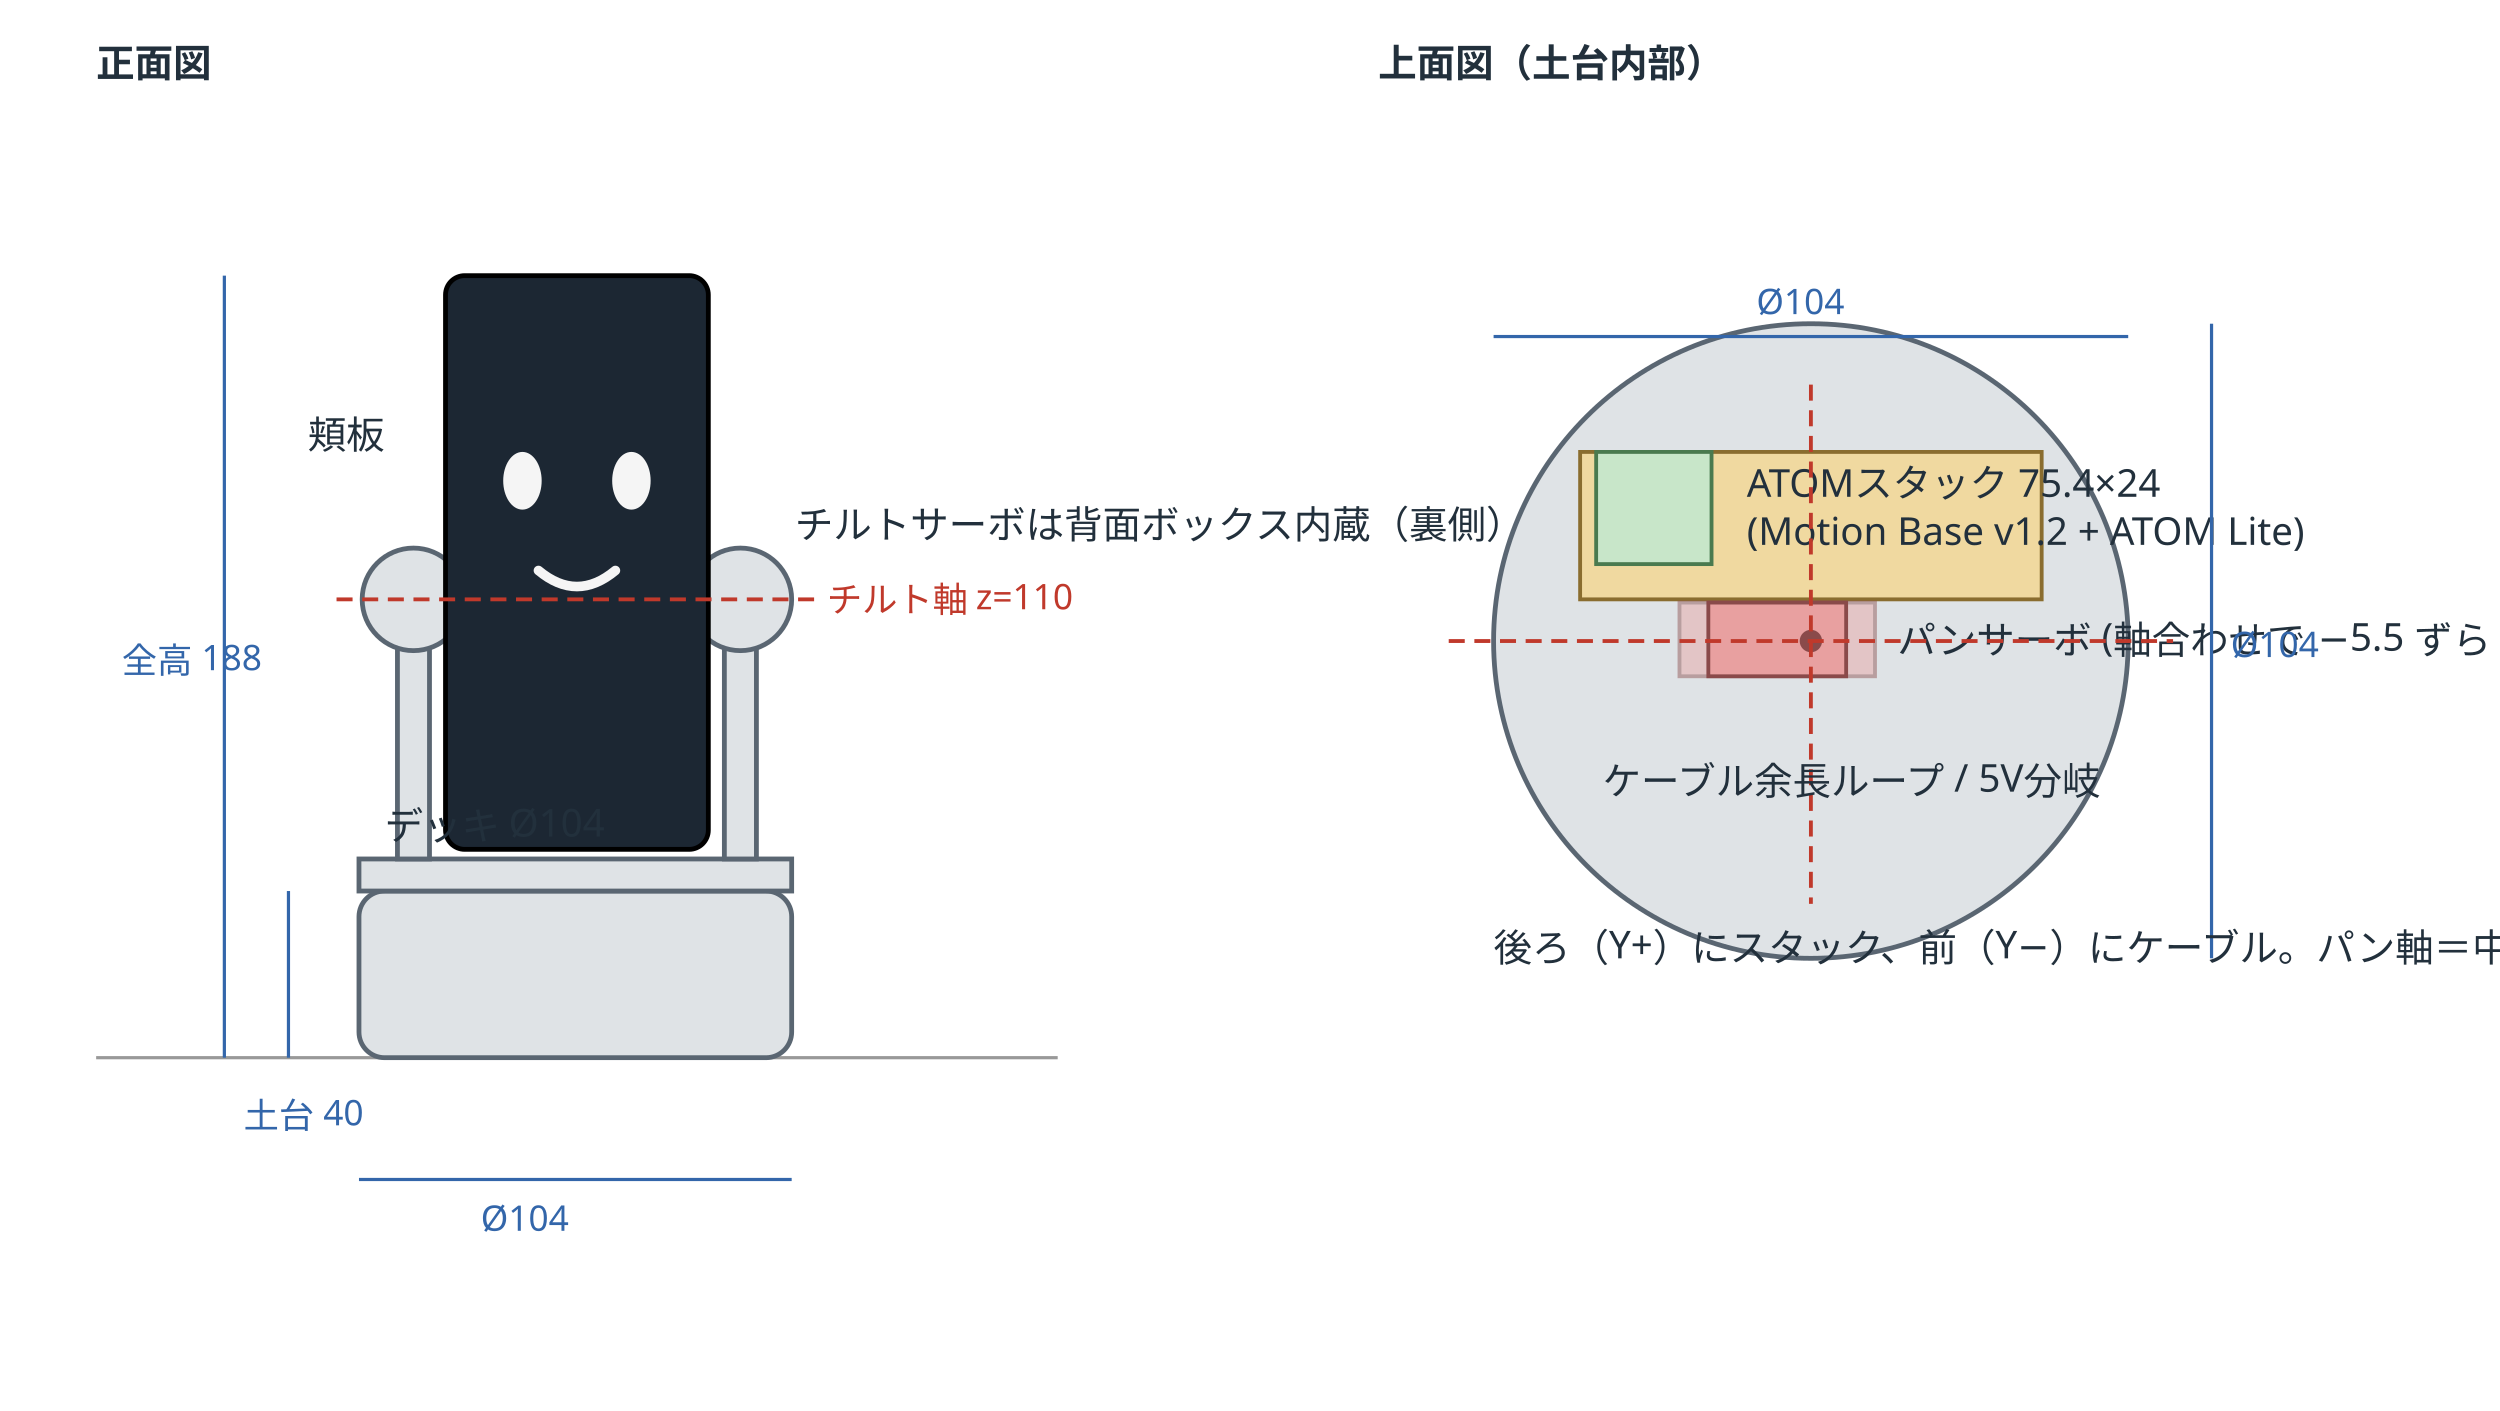
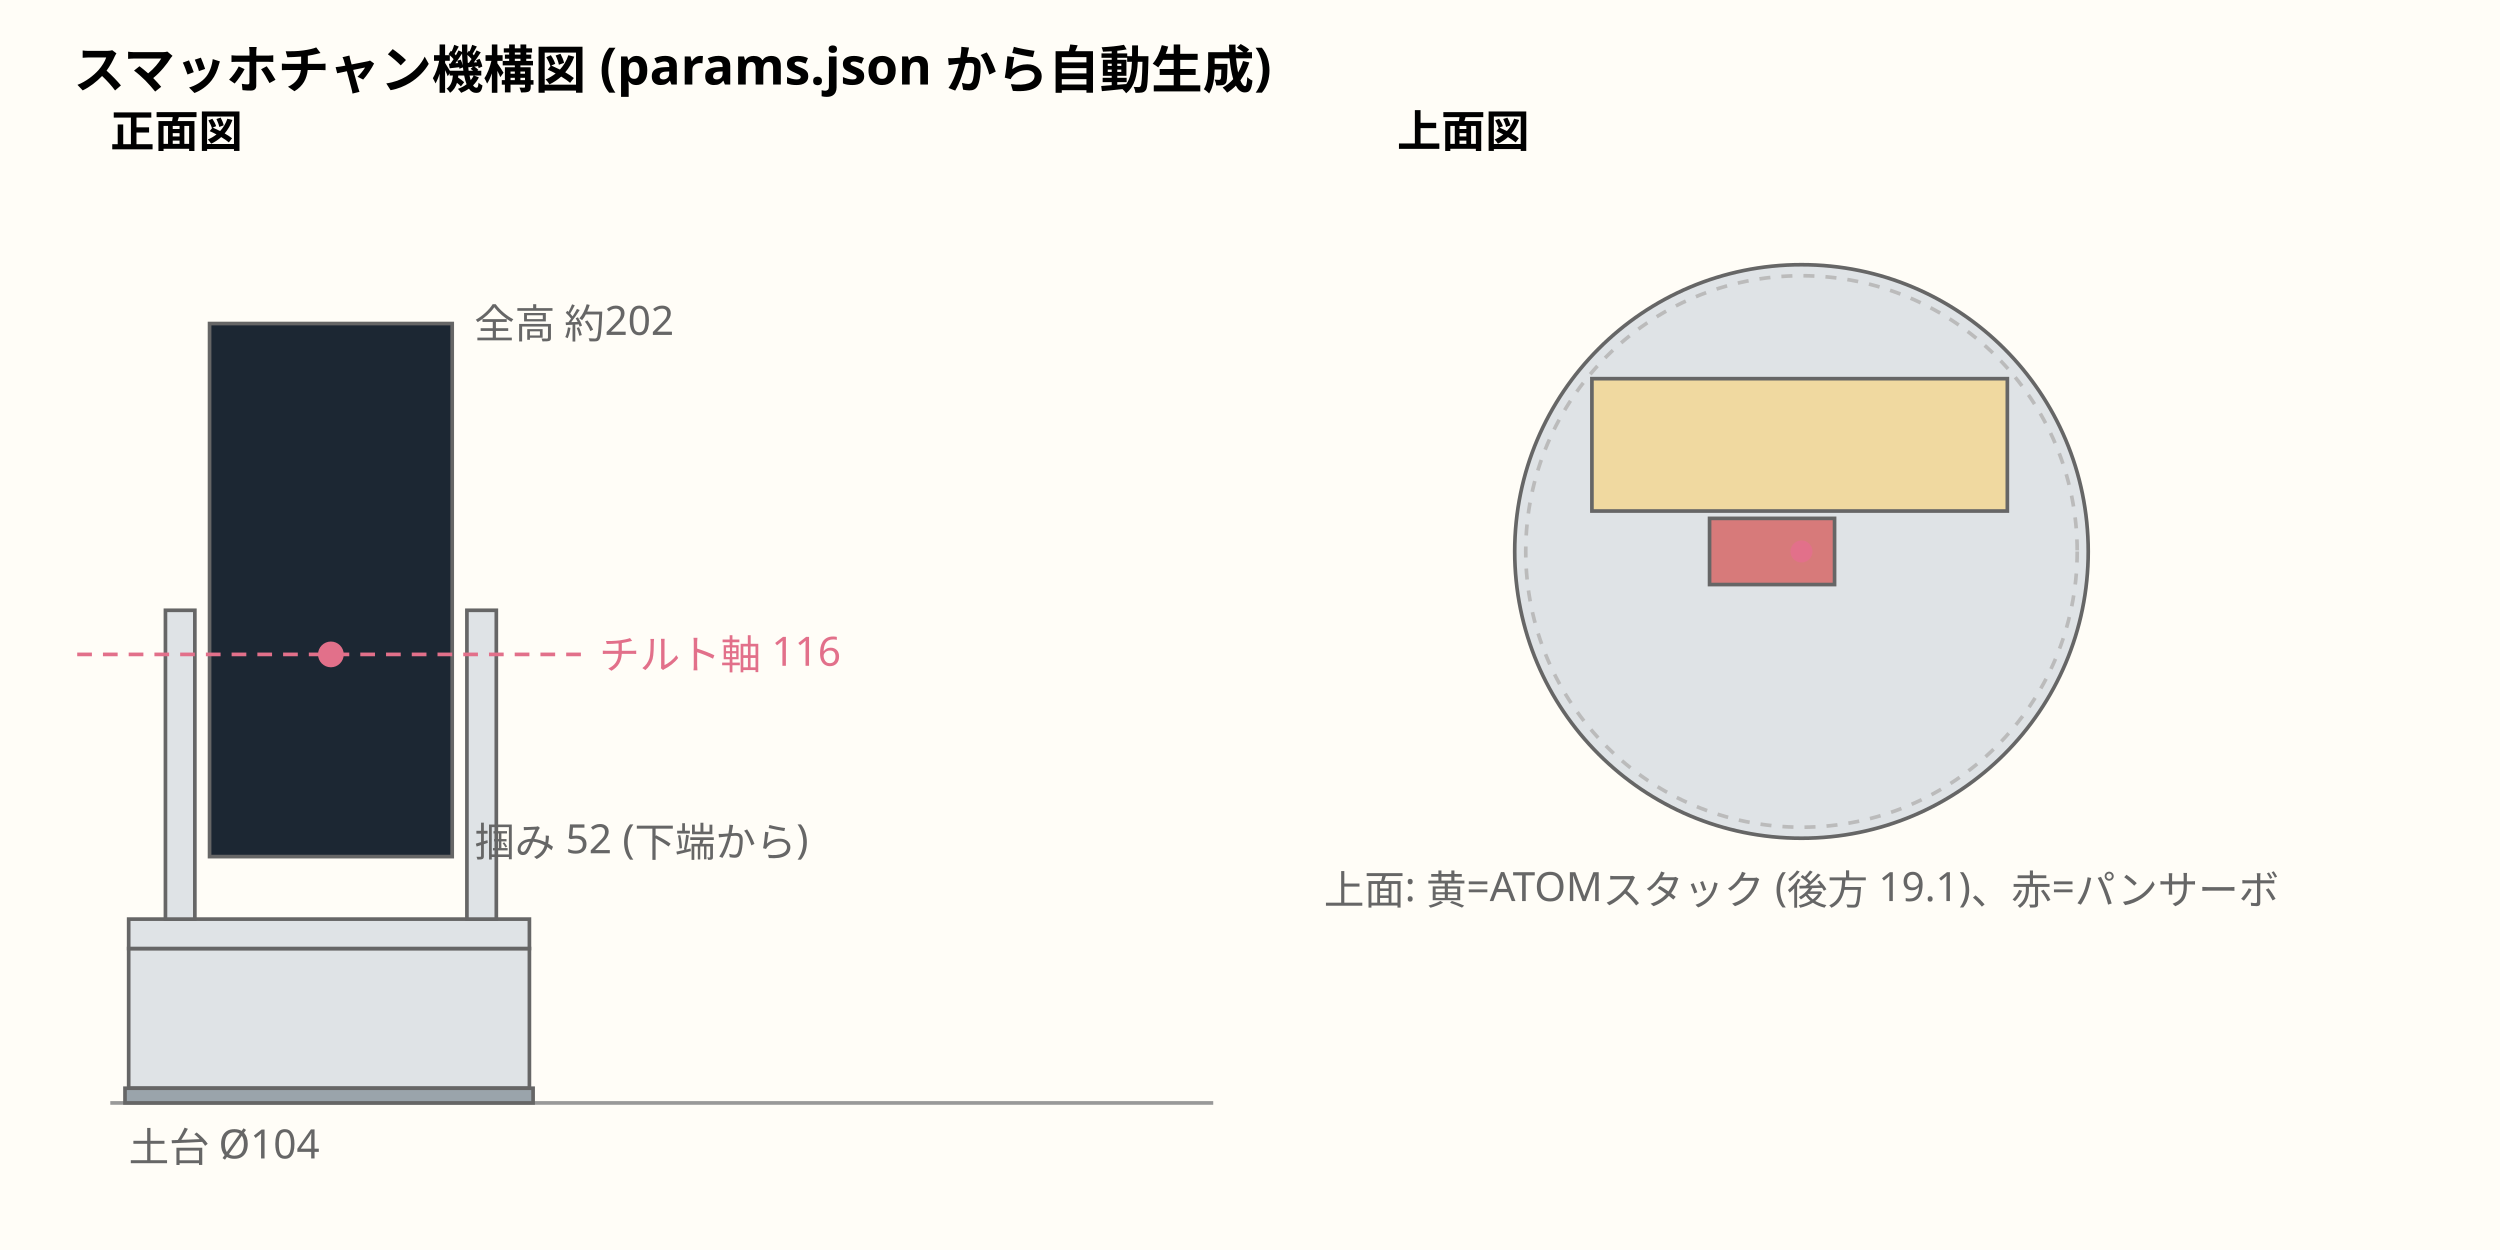
- <svg xmlns="http://www.w3.org/2000/svg" viewBox="0 0 780 440" font-family="sans-serif" font-size="12">
-   <style>
-     .part { fill:#dfe3e6; stroke:#5a6672; stroke-width:1.5; }
-     .inner { fill:#f0d9a0; stroke:#8a6d2f; stroke-width:1.2; }
-     .servo { fill:#e8a0a0; stroke:#8a4a4a; stroke-width:1.2; }
-     .phone { fill:#1c2733; stroke:#000; stroke-width:1.5; }
-     .dim { stroke:#3366aa; stroke-width:1; }
-     .dimtext { fill:#3366aa; font-size:11px; }
-     .label { fill:#22303c; font-size:12px; }
-     .axis { stroke:#c0392b; stroke-width:1.2; stroke-dasharray:5 3; }
-     .ground { stroke:#999; stroke-width:1; }
-   </style>
-   <text x="30" y="24" class="label" font-weight="bold">正面図</text>
-   <line x1="30" y1="330" x2="330" y2="330" class="ground" />
-   <rect x="112" y="278" width="135" height="52" rx="8" class="part" />
-   <rect x="112" y="268" width="135" height="10" class="part" />
-   <rect x="124" y="187" width="10" height="81" class="part" />
-   <rect x="226" y="187" width="10" height="81" class="part" />
-   <circle cx="129" cy="187" r="16" class="part" />
-   <circle cx="231" cy="187" r="16" class="part" />
-   <rect x="139" y="86" width="82" height="179" rx="6" class="phone" />
-   <ellipse cx="163" cy="150" rx="6" ry="9" fill="#f5f5f5" />
-   <ellipse cx="197" cy="150" rx="6" ry="9" fill="#f5f5f5" />
-   <path d="M 168 178 Q 180 188 192 178" stroke="#f5f5f5" stroke-width="3" fill="none" stroke-linecap="round" />
-   <line x1="105" y1="187" x2="255" y2="187" class="axis" />
-   <text x="258" y="191" fill="#c0392b" font-size="11px">チルト軸 z=110</text>
-   <line x1="70" y1="86" x2="70" y2="330" class="dim" />
-   <text x="38" y="210" class="dimtext">全高 188</text>
-   <line x1="90" y1="278" x2="90" y2="330" class="dim" />
-   <text x="76" y="352" class="dimtext">土台 40</text>
-   <line x1="112" y1="368" x2="247" y2="368" class="dim" />
-   <text x="150" y="384" class="dimtext">Ø104</text>
-   <text x="120" y="262" class="label" font-size="11px">デッキ Ø104</text>
-   <text x="96" y="140" class="label" font-size="11px">頬板</text>
-   <text x="248" y="168" class="label" font-size="11px">チルトサーボは背面ボックス内蔵（裏側）</text>
-   <text x="430" y="24" class="label" font-weight="bold">上面図（土台内部）</text>
-   <circle cx="565" cy="200" r="99" class="part" />
-   <rect x="493" y="141" width="144" height="46" class="inner" />
-   <rect x="498" y="141" width="36" height="35" fill="#c8e6c9" stroke="#4a7a4f" stroke-width="1.2" />
-   <text x="545" y="155" class="label" font-size="11px">ATOMスタック 75.4×24</text>
-   <text x="545" y="170" class="label" font-size="11px">(Motion Base v1.2 + ATOM Lite)</text>
-   <rect x="524" y="188" width="61" height="23" class="servo" opacity="0.45" />
-   <rect x="533" y="188" width="43" height="23" class="servo" />
-   <circle cx="565" cy="200" r="3.5" fill="#8a4a4a" />
-   <text x="592" y="204" class="label" font-size="11px">パンサーボ (軸合わせで −5.5 ずらし)</text>
-   <line x1="565" y1="120" x2="565" y2="282" class="axis" />
-   <line x1="452" y1="200" x2="678" y2="200" class="axis" />
-   <text x="500" y="248" class="label" font-size="11px">ケーブル余長ループ / 5V分岐</text>
-   <line x1="466" y1="105" x2="664" y2="105" class="dim" />
-   <text x="548" y="98" class="dimtext">Ø104</text>
-   <line x1="690" y1="101" x2="690" y2="299" class="dim" />
-   <text x="696" y="205" class="dimtext">Ø104</text>
-   <text x="466" y="300" class="label" font-size="11px">後ろ（Y+）にスタック、前（Y−）にケーブル。パン軸＝中心。</text>
+ <svg xmlns="http://www.w3.org/2000/svg" viewBox="0 0 680 340" font-family="sans-serif" font-size="11">
+   <rect width="680" height="340" fill="#fffdf7" />
+   <text x="20" y="24" font-size="14" font-weight="bold">スマッホチャン機構図 (params.json から自動生成)</text>
+   <line x1="30" y1="300" x2="330" y2="300" stroke="#999" />
+   <rect x="35" y="258" width="109" height="38" fill="#dfe3e6" stroke="#666" />
+   <rect x="34" y="296" width="111" height="4" fill="#9aa4ab" stroke="#666" />
+   <rect x="35" y="250" width="109" height="8" fill="#dfe3e6" stroke="#666" />
+   <rect x="45" y="166" width="8" height="84" fill="#dfe3e6" stroke="#666" />
+   <rect x="127" y="166" width="8" height="84" fill="#dfe3e6" stroke="#666" />
+   <rect x="57" y="88" width="66" height="145" fill="#1c2733" stroke="#666" />
+   <circle cx="90" cy="178" r="3.5" fill="#e2708a" />
+   <line x1="21" y1="178" x2="159" y2="178" stroke="#e2708a" stroke-dasharray="4 3" />
+   <text x="163" y="182" fill="#e2708a">チルト軸 116</text>
+   <text x="35" y="316" fill="#666">土台 Ø104</text>
+   <text x="129" y="92" fill="#666">全高 約202</text>
+   <text x="129" y="233" fill="#666">掴み 52 (下端から)</text>
+   <circle cx="490" cy="150" r="78" fill="#dfe3e6" stroke="#666" />
+   <circle cx="490" cy="150" r="75" fill="none" stroke="#bbb" stroke-dasharray="3 3" />
+   <rect x="433" y="103" width="113" height="36" fill="#f0d9a0" stroke="#666" />
+   <rect x="465" y="141" width="34" height="18" fill="#d77a7a" stroke="#666" />
+   <circle cx="490" cy="150" r="3" fill="#e2708a" />
+   <text x="490" y="246" text-anchor="middle" fill="#666">上面: 黄=ATOMスタック (後方 19.1)、赤=パンサーボ</text>
+   <text x="380" y="40" font-size="12" font-weight="bold">上面図</text>
+   <text x="30" y="40" font-size="12" font-weight="bold">正面図</text>
</svg>
